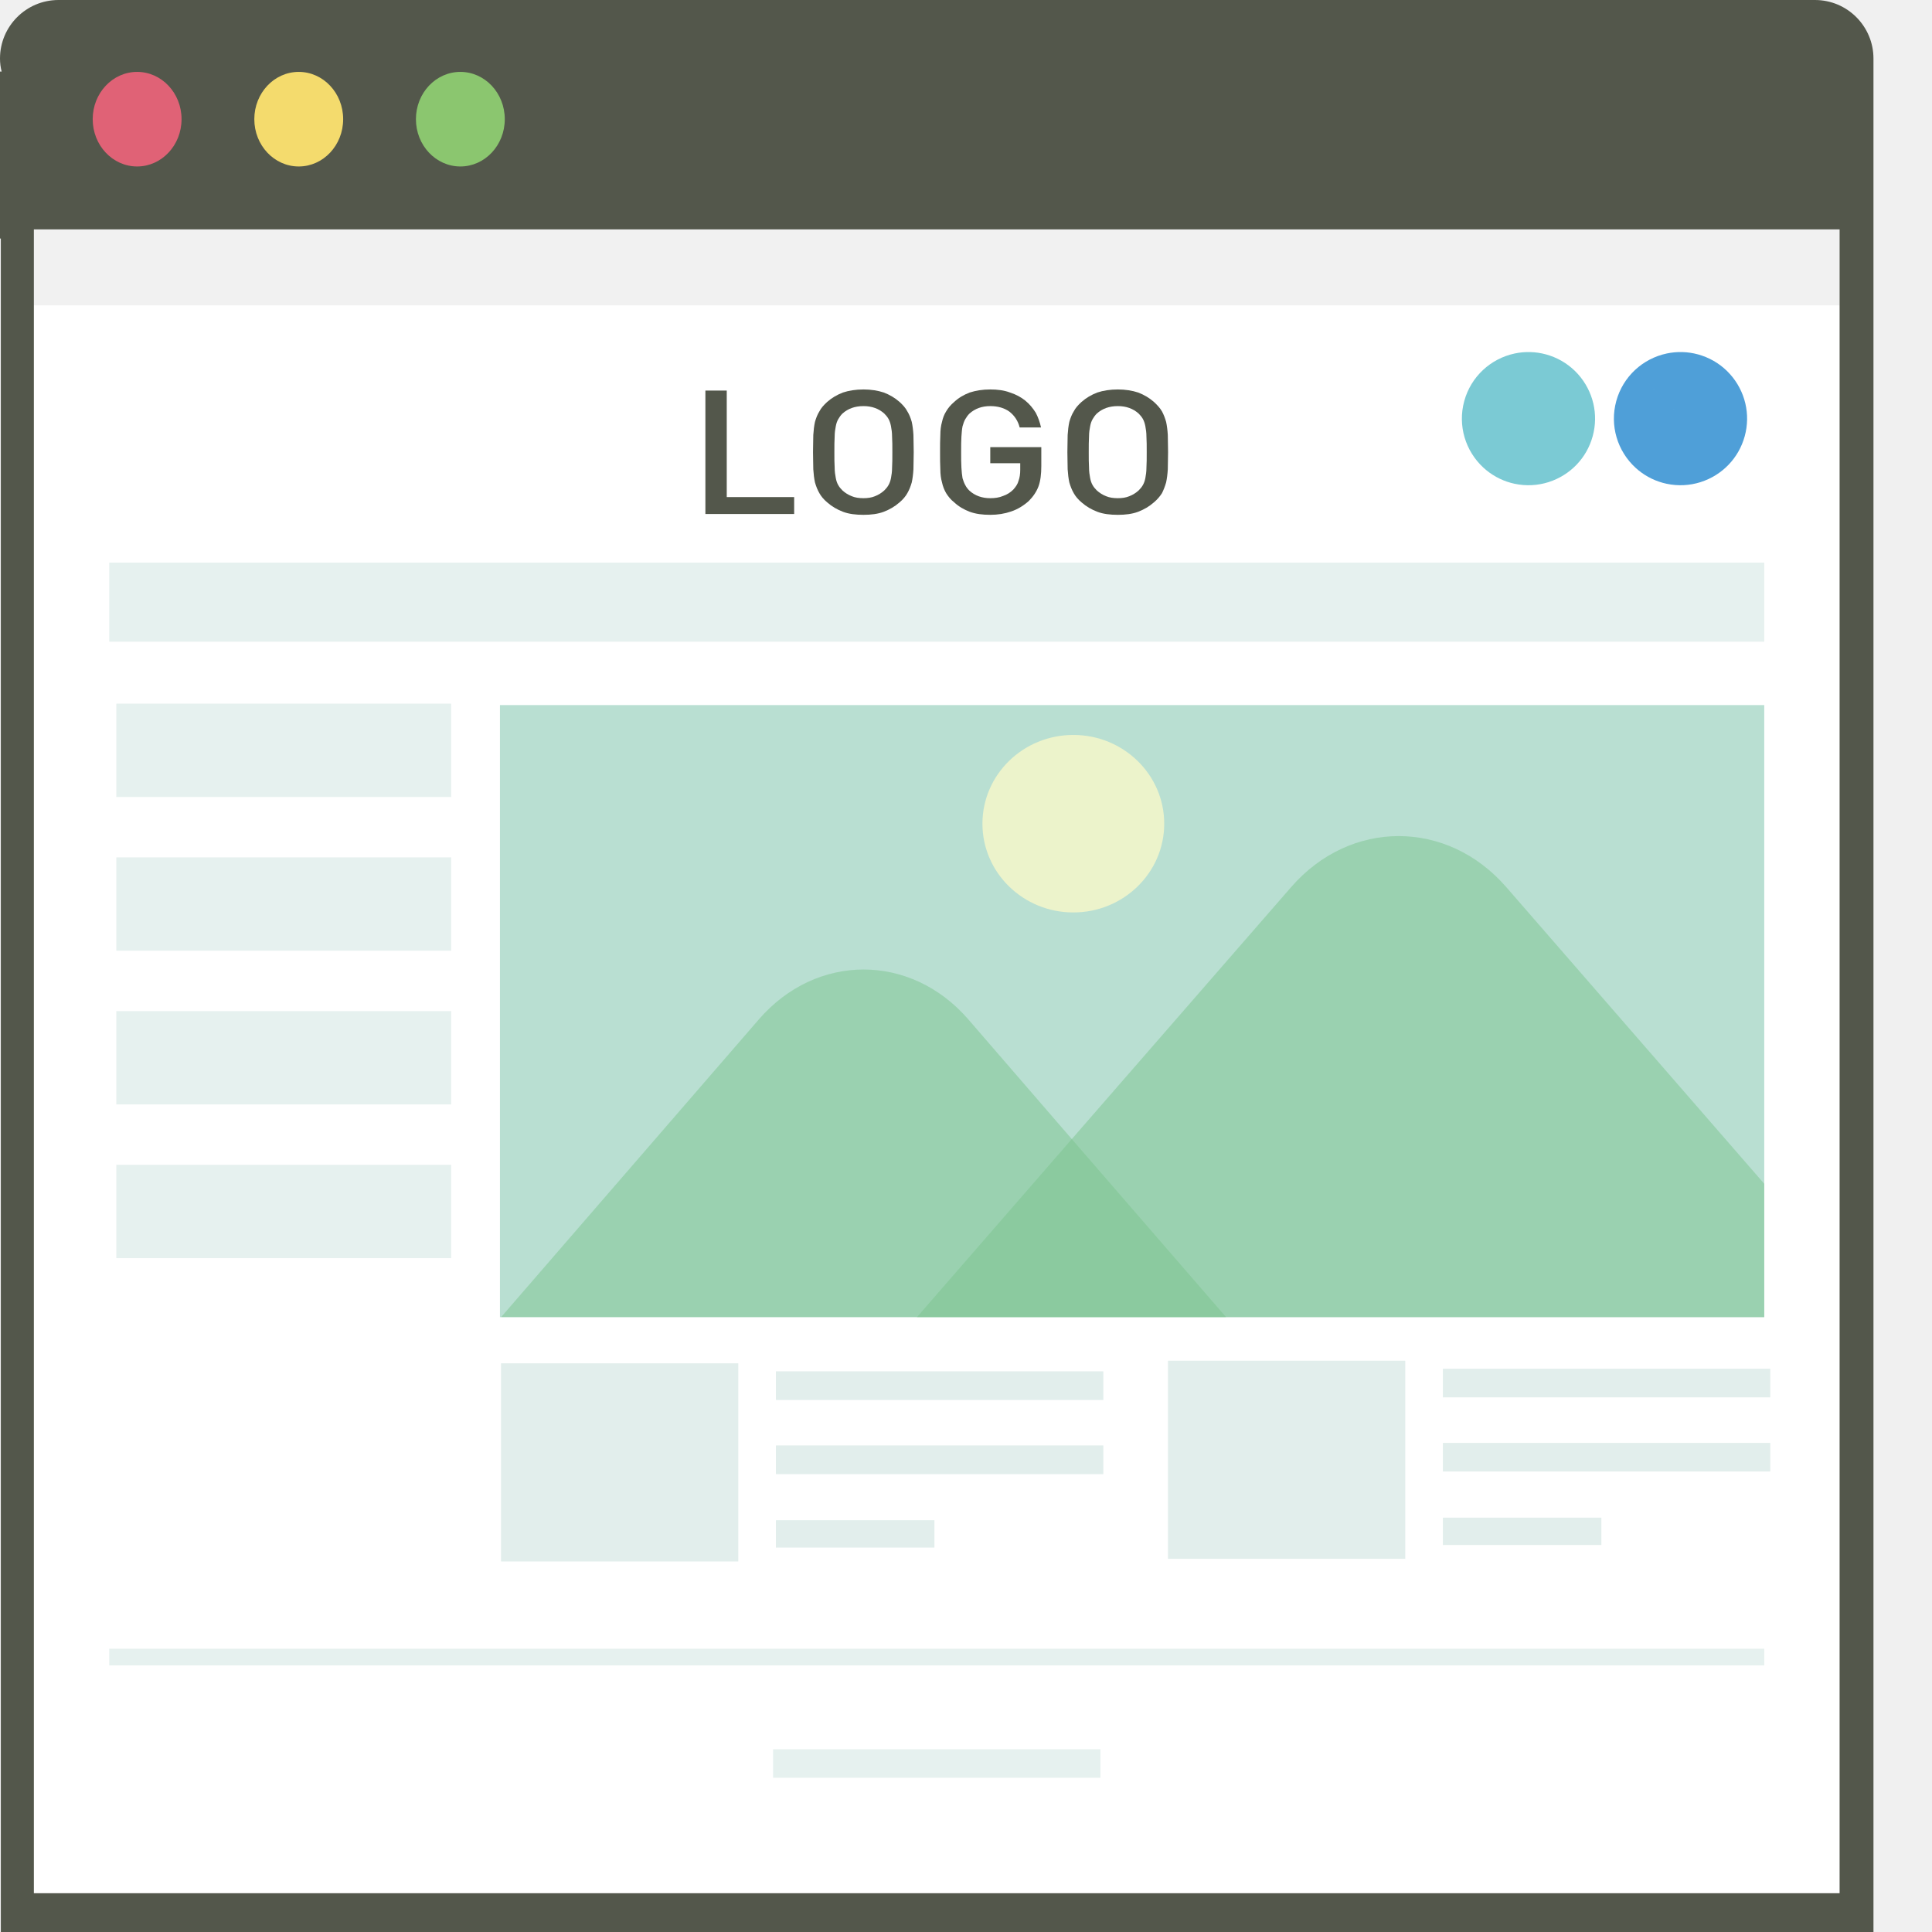
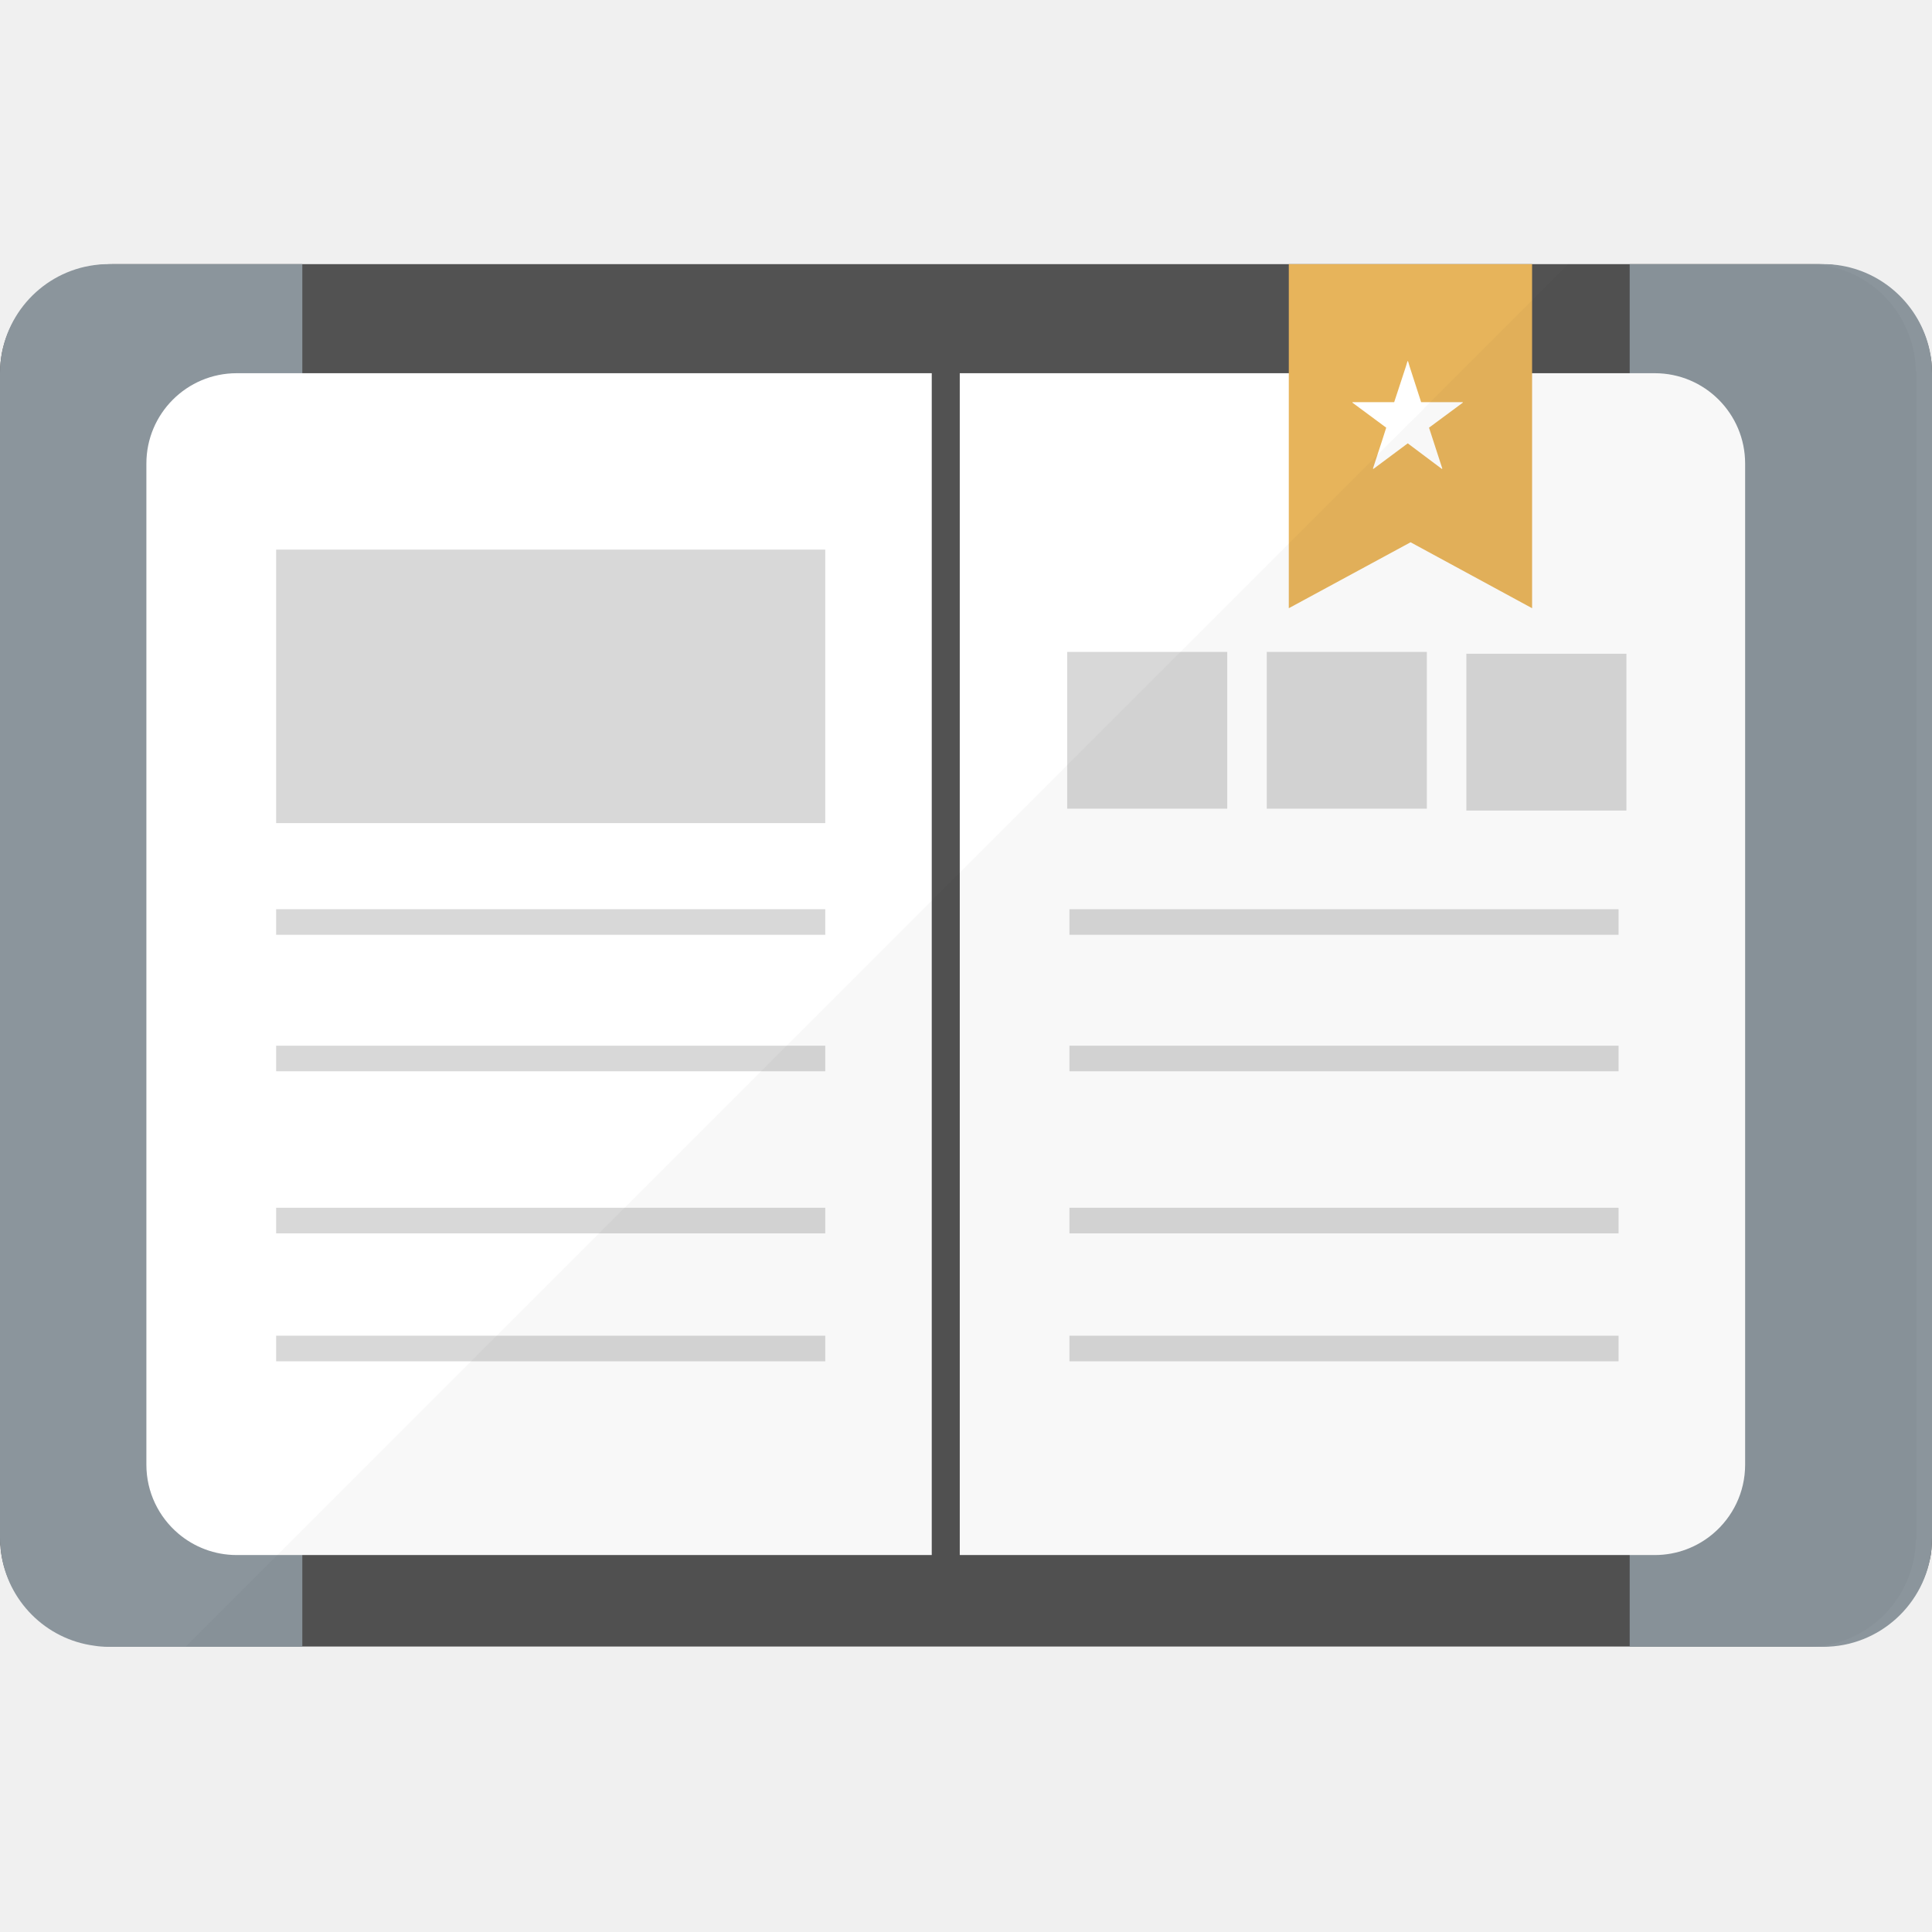
<svg xmlns="http://www.w3.org/2000/svg" version="1.1" id="_x35_" viewBox="0 0 512 512" xml:space="preserve">
-   <g>
-     <path style="fill:#53574B;" d="M496.488,15.512V512H0.221V63.22H0V18.966h0.441C0.147,17.862,0,16.687,0,15.512   C0,6.983,6.91,0,15.511,0h465.467C489.579,0,496.488,6.983,496.488,15.512z" />
-     <rect x="8.977" y="60.792" style="fill:#FFFFFF;" width="478.535" height="440.929" />
-     <rect x="8.977" y="60.792" style="opacity:0.06;fill:#0D0D0D;" width="478.535" height="20.134" />
+   <g transform="translate(0, 70)">
    <g>
-       <ellipse style="fill:#8BC66F;" cx="121.998" cy="31.584" rx="11.773" ry="12.532" />
-       <ellipse style="fill:#F4DB6D;" cx="79.168" cy="31.584" rx="11.773" ry="12.532" />
-       <ellipse style="fill:#E06276;" cx="36.339" cy="31.584" rx="11.773" ry="12.532" />
-     </g>
-     <g style="opacity:0.5;">
      <g>
-         <rect x="132.793" y="361.304" style="fill:#CDE3DF;" width="62.849" height="52.475" />
+         <path style="fill:#525252;" d="M512,28.891v308.708c0,0.986-0.071,1.973-0.141,2.959c-0.07,0.916-0.212,1.832-0.423,2.678     c-2.819,13.177-14.939,23.112-29.454,23.112H30.018c-1.762,0-3.523-0.141-5.214-0.423c-12.754-2.184-22.76-12.049-24.522-24.522     c-0.071-0.493-0.141-1.057-0.141-1.55C0,339.078,0,338.374,0,337.599V28.891c0-1.903,0.212-3.805,0.564-5.638     C3.312,10.006,15.502,0,30.018,0h451.964c1.057,0,2.184,0.071,3.241,0.141c1.057,0.141,2.044,0.282,3.1,0.493     c11.838,2.466,21.069,11.697,23.183,23.183c0.141,0.704,0.282,1.409,0.352,2.114C511.929,26.918,512,27.904,512,28.891z" />
+         <path style="fill:#8B959C;" d="M80.119,0v366.419H28.82c-1.268,0-2.537-0.071-3.805-0.282     c-12.895-1.691-23.042-11.909-24.733-24.733c-0.071-0.493-0.141-1.057-0.141-1.55C0,339.078,0,338.374,0,337.599V28.891     c0-1.903,0.212-3.805,0.564-5.638C3.171,10.006,14.798,0,28.82,0H80.119z" />
+         <path style="fill:#8B959C;" d="M512,28.891v308.708c0,0.986-0.071,1.973-0.141,2.959c-1.48,14.445-13.741,25.861-28.679,25.861     h-51.298V0h51.298c1.691,0,3.382,0.141,4.933,0.423c11.979,2.114,21.351,11.556,23.465,23.465     c0.141,0.705,0.211,1.339,0.282,2.043C511.929,26.918,512,27.904,512,28.891z" />
+       </g>
+       <g>
+         <path style="fill:#FFFFFF;" d="M246.925,28.905v313.198H62.734c-5.9,0-11.303-2.148-15.463-5.674     c-5.176-4.385-8.477-10.941-8.477-18.265V52.844c0-13.224,10.715-23.939,23.94-23.939H246.925z" />
        <g>
-           <rect x="205.626" y="402.887" style="fill:#CDE3DF;" width="41.999" height="7.227" />
-           <rect x="205.626" y="363.435" style="fill:#CDE3DF;" width="86.751" height="7.556" />
-           <rect x="205.626" y="383.079" style="fill:#CDE3DF;" width="86.751" height="7.556" />
+           <path style="fill:#FFFFFF;" d="M254.348,28.905v313.198h184.191c5.9,0,11.303-2.148,15.462-5.674      c5.176-4.385,8.477-10.941,8.477-18.265V52.844c0-13.224-10.715-23.939-23.94-23.939H254.348z" />
        </g>
      </g>
+       <polygon style="fill:#E7B45B;" points="406.02,0 406.02,91.182 373.818,73.707 341.545,91.182 341.545,0   " />
+       <path style="fill:#FFFFFF;" d="M387.656,36.571h-11.063v-0.07l-3.03-9.372l-0.423-1.409h-0.141l-0.423,1.409l-3.1,9.442h-11.063    v0.141l8.949,6.624l-1.127,3.523l-2.396,7.328l0.141,0.071l9.09-6.765l9.02,6.765l0.141-0.071l-3.523-10.851l8.949-6.624V36.571z" />
+       <rect x="73.178" y="75.654" style="fill:#D8D8D8;" width="145.522" height="72.479" />
+       <rect x="282.812" y="102.763" style="fill:#D8D8D8;" width="42.42" height="41.549" />
+       <rect x="335.706" y="102.763" style="fill:#D8D8D8;" width="42.42" height="41.549" />
+       <rect x="388.6" y="103.253" style="fill:#D8D8D8;" width="42.42" height="41.549" />
+       <rect x="73.178" y="170.951" style="fill:#D8D8D8;" width="145.522" height="6.782" />
+       <rect x="73.178" y="207.12" style="fill:#D8D8D8;" width="145.522" height="6.782" />
+       <rect x="73.178" y="250.071" style="fill:#D8D8D8;" width="145.522" height="6.782" />
+       <rect x="73.178" y="283.98" style="fill:#D8D8D8;" width="145.522" height="6.782" />
      <g>
-         <rect x="132.793" y="361.304" style="opacity:0.5;fill:#BED8D4;" width="62.849" height="52.475" />
-         <g style="opacity:0.5;">
-           <rect x="205.626" y="402.887" style="fill:#BED8D4;" width="41.999" height="7.227" />
-           <rect x="205.626" y="363.435" style="fill:#BED8D4;" width="86.751" height="7.556" />
-           <rect x="205.626" y="383.079" style="fill:#BED8D4;" width="86.751" height="7.556" />
-         </g>
+         <rect x="283.411" y="170.951" style="fill:#D8D8D8;" width="145.522" height="6.782" />
+         <rect x="283.411" y="207.12" style="fill:#D8D8D8;" width="145.522" height="6.782" />
+         <rect x="283.411" y="250.071" style="fill:#D8D8D8;" width="145.522" height="6.782" />
+         <rect x="283.411" y="283.98" style="fill:#D8D8D8;" width="145.522" height="6.782" />
      </g>
    </g>
-     <rect x="204.869" y="463.572" style="opacity:0.5;fill:#CDE3DF;" width="86.751" height="7.556" />
-     <g>
-       <rect x="30.826" y="186.479" style="opacity:0.5;fill:#CDE3DF;" width="88.745" height="24.728" />
-       <rect x="30.826" y="227.217" style="opacity:0.5;fill:#CDE3DF;" width="88.745" height="24.728" />
-       <rect x="30.826" y="267.955" style="opacity:0.5;fill:#CDE3DF;" width="88.745" height="24.728" />
-       <rect x="30.826" y="308.692" style="opacity:0.5;fill:#CDE3DF;" width="88.745" height="24.728" />
-     </g>
-     <rect x="28.947" y="149.097" style="opacity:0.5;fill:#CDE3DF;" width="438.595" height="20.958" />
-     <rect x="28.947" y="436.925" style="opacity:0.5;fill:#CDE3DF;" width="438.595" height="4.418" />
-     <g style="opacity:0.5;">
-       <g>
-         <rect x="309.54" y="360.62" style="fill:#CDE3DF;" width="62.849" height="52.475" />
-         <g>
-           <rect x="382.373" y="402.203" style="fill:#CDE3DF;" width="41.999" height="7.227" />
-           <rect x="382.373" y="362.751" style="fill:#CDE3DF;" width="86.751" height="7.556" />
-           <rect x="382.373" y="382.395" style="fill:#CDE3DF;" width="86.751" height="7.556" />
-         </g>
-       </g>
-       <g>
-         <rect x="309.54" y="360.62" style="opacity:0.5;fill:#BED8D4;" width="62.849" height="52.475" />
-         <g style="opacity:0.5;">
-           <rect x="382.373" y="402.203" style="fill:#BED8D4;" width="41.999" height="7.227" />
-           <rect x="382.373" y="362.751" style="fill:#BED8D4;" width="86.751" height="7.556" />
-           <rect x="382.373" y="382.395" style="fill:#BED8D4;" width="86.751" height="7.556" />
-         </g>
-       </g>
-     </g>
-     <path style="fill:#7BCAD4;" d="M422.251,106.938c-0.679-2.9-2.087-5.582-4.068-7.789c-1.982-2.21-4.54-3.945-7.53-4.941   c-0.308-0.103-0.621-0.2-0.938-0.286c-2.809-0.768-5.643-0.808-8.308-0.242c-3.152,0.67-6.064,2.191-8.408,4.381l13.008,13.14   l0.03,0.031h-0.001l-0.03-0.031l-0.023,0.084l0,0l0.023-0.084L393,98.061c-2.306,2.157-4.066,4.958-4.96,8.228   c-0.895,3.27-0.805,6.576,0.083,9.606c0.905,3.08,2.637,5.87,5.01,8.051c0.02,0.018,0.039,0.038,0.062,0.055   c1.992,1.816,4.432,3.204,7.212,3.965c0.317,0.086,0.635,0.162,0.952,0.231c3.08,0.664,6.167,0.47,8.996-0.422   c0.025-0.008,0.052-0.017,0.077-0.027c2.8-0.896,5.347-2.479,7.388-4.611l0,0l0,0l0,0l0,0c1.964-2.051,3.46-4.608,4.262-7.54   C422.885,112.664,422.898,109.703,422.251,106.938z" />
-     <path style="fill:#4F9FD8;" d="M462.539,106.938c-0.679-2.9-2.087-5.582-4.068-7.789c-1.982-2.21-4.54-3.945-7.53-4.941   c-0.308-0.103-0.62-0.2-0.938-0.286c-2.809-0.768-5.643-0.808-8.308-0.242c-3.152,0.67-6.064,2.191-8.408,4.381l13.008,13.14   l0.03,0.031h-0.001l-0.03-0.031l-0.023,0.084l0,0l0.023-0.084l-13.008-13.14c-2.306,2.157-4.066,4.958-4.96,8.228   c-0.895,3.27-0.805,6.576,0.083,9.606c0.905,3.08,2.637,5.87,5.01,8.051c0.02,0.018,0.039,0.038,0.062,0.055   c1.992,1.816,4.432,3.204,7.212,3.965c0.317,0.086,0.635,0.162,0.953,0.231c3.08,0.664,6.167,0.47,8.996-0.422   c0.025-0.008,0.052-0.017,0.077-0.027c2.8-0.896,5.347-2.479,7.388-4.611l0,0l0,0l0,0l0,0c1.964-2.051,3.46-4.608,4.262-7.54   C463.173,112.664,463.186,109.703,462.539,106.938z" />
-     <g>
-       <path style="fill:#53574B;" d="M192.597,131.732v-28.229h-5.661v32.712h23.523v-4.483H192.597z" />
-       <path style="fill:#53574B;" d="M242.069,115.264c-0.073-1.249-0.22-2.425-0.441-3.453c-0.294-1.03-0.661-1.985-1.176-2.794    c-0.441-0.881-1.176-1.691-2.059-2.5c-1.249-1.102-2.646-1.911-4.19-2.498c-1.544-0.515-3.381-0.809-5.366-0.809    c-2.058,0-3.896,0.294-5.44,0.809c-1.544,0.587-2.941,1.396-4.19,2.498c-0.882,0.809-1.617,1.619-2.058,2.5    c-0.515,0.809-0.882,1.764-1.176,2.794c-0.22,1.028-0.367,2.204-0.441,3.453c0,1.324-0.074,2.868-0.074,4.558    c0,1.691,0.074,3.234,0.074,4.559c0.074,1.249,0.221,2.425,0.441,3.455c0.294,1.028,0.662,1.983,1.176,2.866    c0.441,0.809,1.176,1.691,2.058,2.426c1.25,1.102,2.646,1.911,4.19,2.498c1.544,0.589,3.382,0.809,5.44,0.809    c1.985,0,3.823-0.221,5.366-0.809c1.544-0.587,2.941-1.396,4.19-2.498c0.882-0.736,1.618-1.617,2.059-2.426    c0.515-0.883,0.882-1.838,1.176-2.866c0.221-1.03,0.368-2.206,0.441-3.455c0-1.325,0.074-2.868,0.074-4.559    C242.143,118.132,242.069,116.588,242.069,115.264z M236.409,123.939c0,1.102-0.147,1.985-0.294,2.792    c-0.147,0.736-0.368,1.325-0.661,1.838c-0.294,0.515-0.662,0.956-1.103,1.396c-0.735,0.662-1.543,1.177-2.499,1.545    c-0.882,0.368-1.911,0.515-3.014,0.515c-1.176,0-2.205-0.147-3.087-0.515c-0.956-0.368-1.764-0.883-2.5-1.545    c-0.441-0.44-0.809-0.881-1.102-1.396c-0.294-0.513-0.515-1.102-0.662-1.911c-0.147-0.734-0.294-1.691-0.294-2.792    c-0.074-1.028-0.074-2.426-0.074-4.043c0-1.617,0-3.013,0.074-4.117c0-1.102,0.147-1.985,0.294-2.719    c0.147-0.809,0.368-1.398,0.662-1.911c0.294-0.515,0.661-1.03,1.102-1.472c1.47-1.323,3.308-1.983,5.587-1.983    c2.205,0,4.043,0.66,5.513,1.983c0.441,0.441,0.809,0.883,1.103,1.398c0.294,0.515,0.515,1.175,0.661,1.911    c0.147,0.808,0.294,1.691,0.294,2.793c0.074,1.104,0.074,2.5,0.074,4.117C236.483,121.439,236.483,122.837,236.409,123.939z" />
-       <path style="fill:#53574B;" d="M262.432,118.499v4.262h7.939v1.766c0,1.102-0.147,2.057-0.441,2.866    c-0.221,0.881-0.735,1.617-1.397,2.353c-0.735,0.734-1.618,1.323-2.72,1.691c-1.029,0.441-2.206,0.589-3.382,0.589    c-2.205,0-4.043-0.662-5.513-1.985c-0.441-0.441-0.809-0.883-1.103-1.472c-0.294-0.513-0.514-1.102-0.735-1.838    c-0.147-0.808-0.22-1.691-0.294-2.792c-0.074-1.102-0.074-2.5-0.074-4.117c0-1.617,0-3.013,0.074-4.117    c0.074-1.102,0.147-1.985,0.294-2.719c0.221-0.809,0.441-1.398,0.735-1.911c0.294-0.515,0.662-1.03,1.103-1.472    c1.47-1.323,3.308-1.983,5.513-1.983c2.059,0,3.749,0.515,5.072,1.47c1.323,1.028,2.279,2.426,2.72,4.189h5.66    c-0.294-1.323-0.735-2.645-1.397-3.895c-0.735-1.177-1.617-2.279-2.793-3.234c-1.103-0.883-2.426-1.619-4.043-2.132    c-1.544-0.589-3.308-0.809-5.219-0.809c-2.058,0-3.823,0.294-5.44,0.809c-1.544,0.587-2.941,1.396-4.117,2.498    c-0.956,0.809-1.617,1.619-2.132,2.5c-0.514,0.809-0.882,1.764-1.102,2.794c-0.294,1.028-0.441,2.204-0.441,3.453    c-0.074,1.324-0.074,2.868-0.074,4.558c0,1.691,0,3.234,0.074,4.559c0,1.249,0.147,2.425,0.441,3.455    c0.22,1.028,0.588,1.983,1.102,2.866c0.515,0.809,1.176,1.691,2.132,2.426c1.176,1.102,2.573,1.911,4.117,2.498    c1.617,0.589,3.382,0.809,5.44,0.809c1.985,0,3.823-0.294,5.513-0.881c1.764-0.589,3.308-1.545,4.705-2.794    c1.176-1.176,2.058-2.5,2.573-3.896c0.515-1.396,0.735-3.234,0.735-5.366v-4.998H262.432z" />
-       <path style="fill:#53574B;" d="M309.478,115.264c-0.073-1.249-0.221-2.425-0.441-3.453c-0.294-1.03-0.662-1.985-1.103-2.794    c-0.515-0.881-1.25-1.691-2.132-2.5c-1.25-1.102-2.647-1.911-4.19-2.498c-1.544-0.515-3.382-0.809-5.367-0.809    c-2.058,0-3.896,0.294-5.44,0.809c-1.543,0.587-2.94,1.396-4.19,2.498c-0.882,0.809-1.617,1.619-2.058,2.5    c-0.515,0.809-0.882,1.764-1.176,2.794c-0.22,1.028-0.367,2.204-0.441,3.453c0,1.324-0.073,2.868-0.073,4.558    c0,1.691,0.073,3.234,0.073,4.559c0.074,1.249,0.221,2.425,0.441,3.455c0.294,1.028,0.662,1.983,1.176,2.866    c0.441,0.809,1.176,1.691,2.058,2.426c1.25,1.102,2.647,1.911,4.19,2.498c1.544,0.589,3.382,0.809,5.44,0.809    c1.985,0,3.823-0.221,5.367-0.809c1.543-0.587,2.94-1.396,4.19-2.498c0.882-0.736,1.617-1.617,2.132-2.426    c0.441-0.883,0.809-1.838,1.103-2.866c0.22-1.03,0.368-2.206,0.441-3.455c0-1.325,0.073-2.868,0.073-4.559    C309.552,118.132,309.478,116.588,309.478,115.264z M303.818,123.939c0,1.102-0.147,1.985-0.294,2.792    c-0.147,0.736-0.368,1.325-0.662,1.838c-0.294,0.515-0.662,0.956-1.103,1.396c-0.735,0.662-1.543,1.177-2.499,1.545    c-0.882,0.368-1.911,0.515-3.014,0.515c-1.176,0-2.205-0.147-3.087-0.515c-0.956-0.368-1.764-0.883-2.499-1.545    c-0.441-0.44-0.809-0.881-1.103-1.396c-0.294-0.513-0.515-1.102-0.662-1.911c-0.147-0.734-0.294-1.691-0.294-2.792    c-0.074-1.028-0.074-2.426-0.074-4.043c0-1.617,0-3.013,0.074-4.117c0-1.102,0.147-1.985,0.294-2.719    c0.147-0.809,0.368-1.398,0.662-1.911c0.294-0.515,0.662-1.03,1.103-1.472c1.47-1.323,3.308-1.983,5.586-1.983    c2.206,0,4.044,0.66,5.513,1.983c0.441,0.441,0.809,0.883,1.103,1.398c0.294,0.515,0.515,1.175,0.662,1.911    c0.147,0.808,0.294,1.691,0.294,2.793c0.074,1.104,0.074,2.5,0.074,4.117C303.892,121.439,303.892,122.837,303.818,123.939z" />
-     </g>
-     <g>
-       <rect x="132.492" y="186.855" style="fill:#B9DFD2;" width="335.05" height="162.198" />
-       <ellipse style="opacity:0.8;fill:#F9F8C9;" cx="284.444" cy="218.287" rx="24.088" ry="23.52" />
-       <g style="opacity:0.5;">
-         <path style="fill:#7BC48E;" d="M324.926,349.054H132.793l68.302-78.896c15.254-17.637,40.275-17.637,55.529,0l25.924,29.985     L324.926,349.054z" />
-       </g>
-       <g style="opacity:0.5;">
-         <path style="fill:#7BC48E;" d="M467.542,313.711v35.343H243l42.534-48.911l56.577-64.989c15.671-18.112,41.449-18.112,57.119,0     L467.542,313.711z" />
-       </g>
-     </g>
+     <path style="opacity:0.03;fill:#040000;" d="M507.842,28.82v308.708c0,0.423-0.141,0.704-0.141,1.127   c-0.563,14.868-12.402,26.988-27.199,27.693c-0.493,0.071-0.987,0.071-1.48,0.071h-51.369v-0.071H49.255l30.864-30.864   l44.746-44.745l6.764-6.765l27.129-27.129l6.764-6.765l36.149-36.149l6.835-6.835l45.873-45.873l30.934-30.934l27.552-27.552   l54.117-54.117l10.358-10.288v-0.071l9.372-9.372L406.02,9.583L415.603,0h63.419c3.805,0,7.399,0.775,10.781,2.114   c7.117,2.889,12.825,8.597,15.714,15.714c1.268,3.03,2.044,6.342,2.184,9.794C507.701,28.045,507.842,28.468,507.842,28.82z" />
  </g>
</svg>
